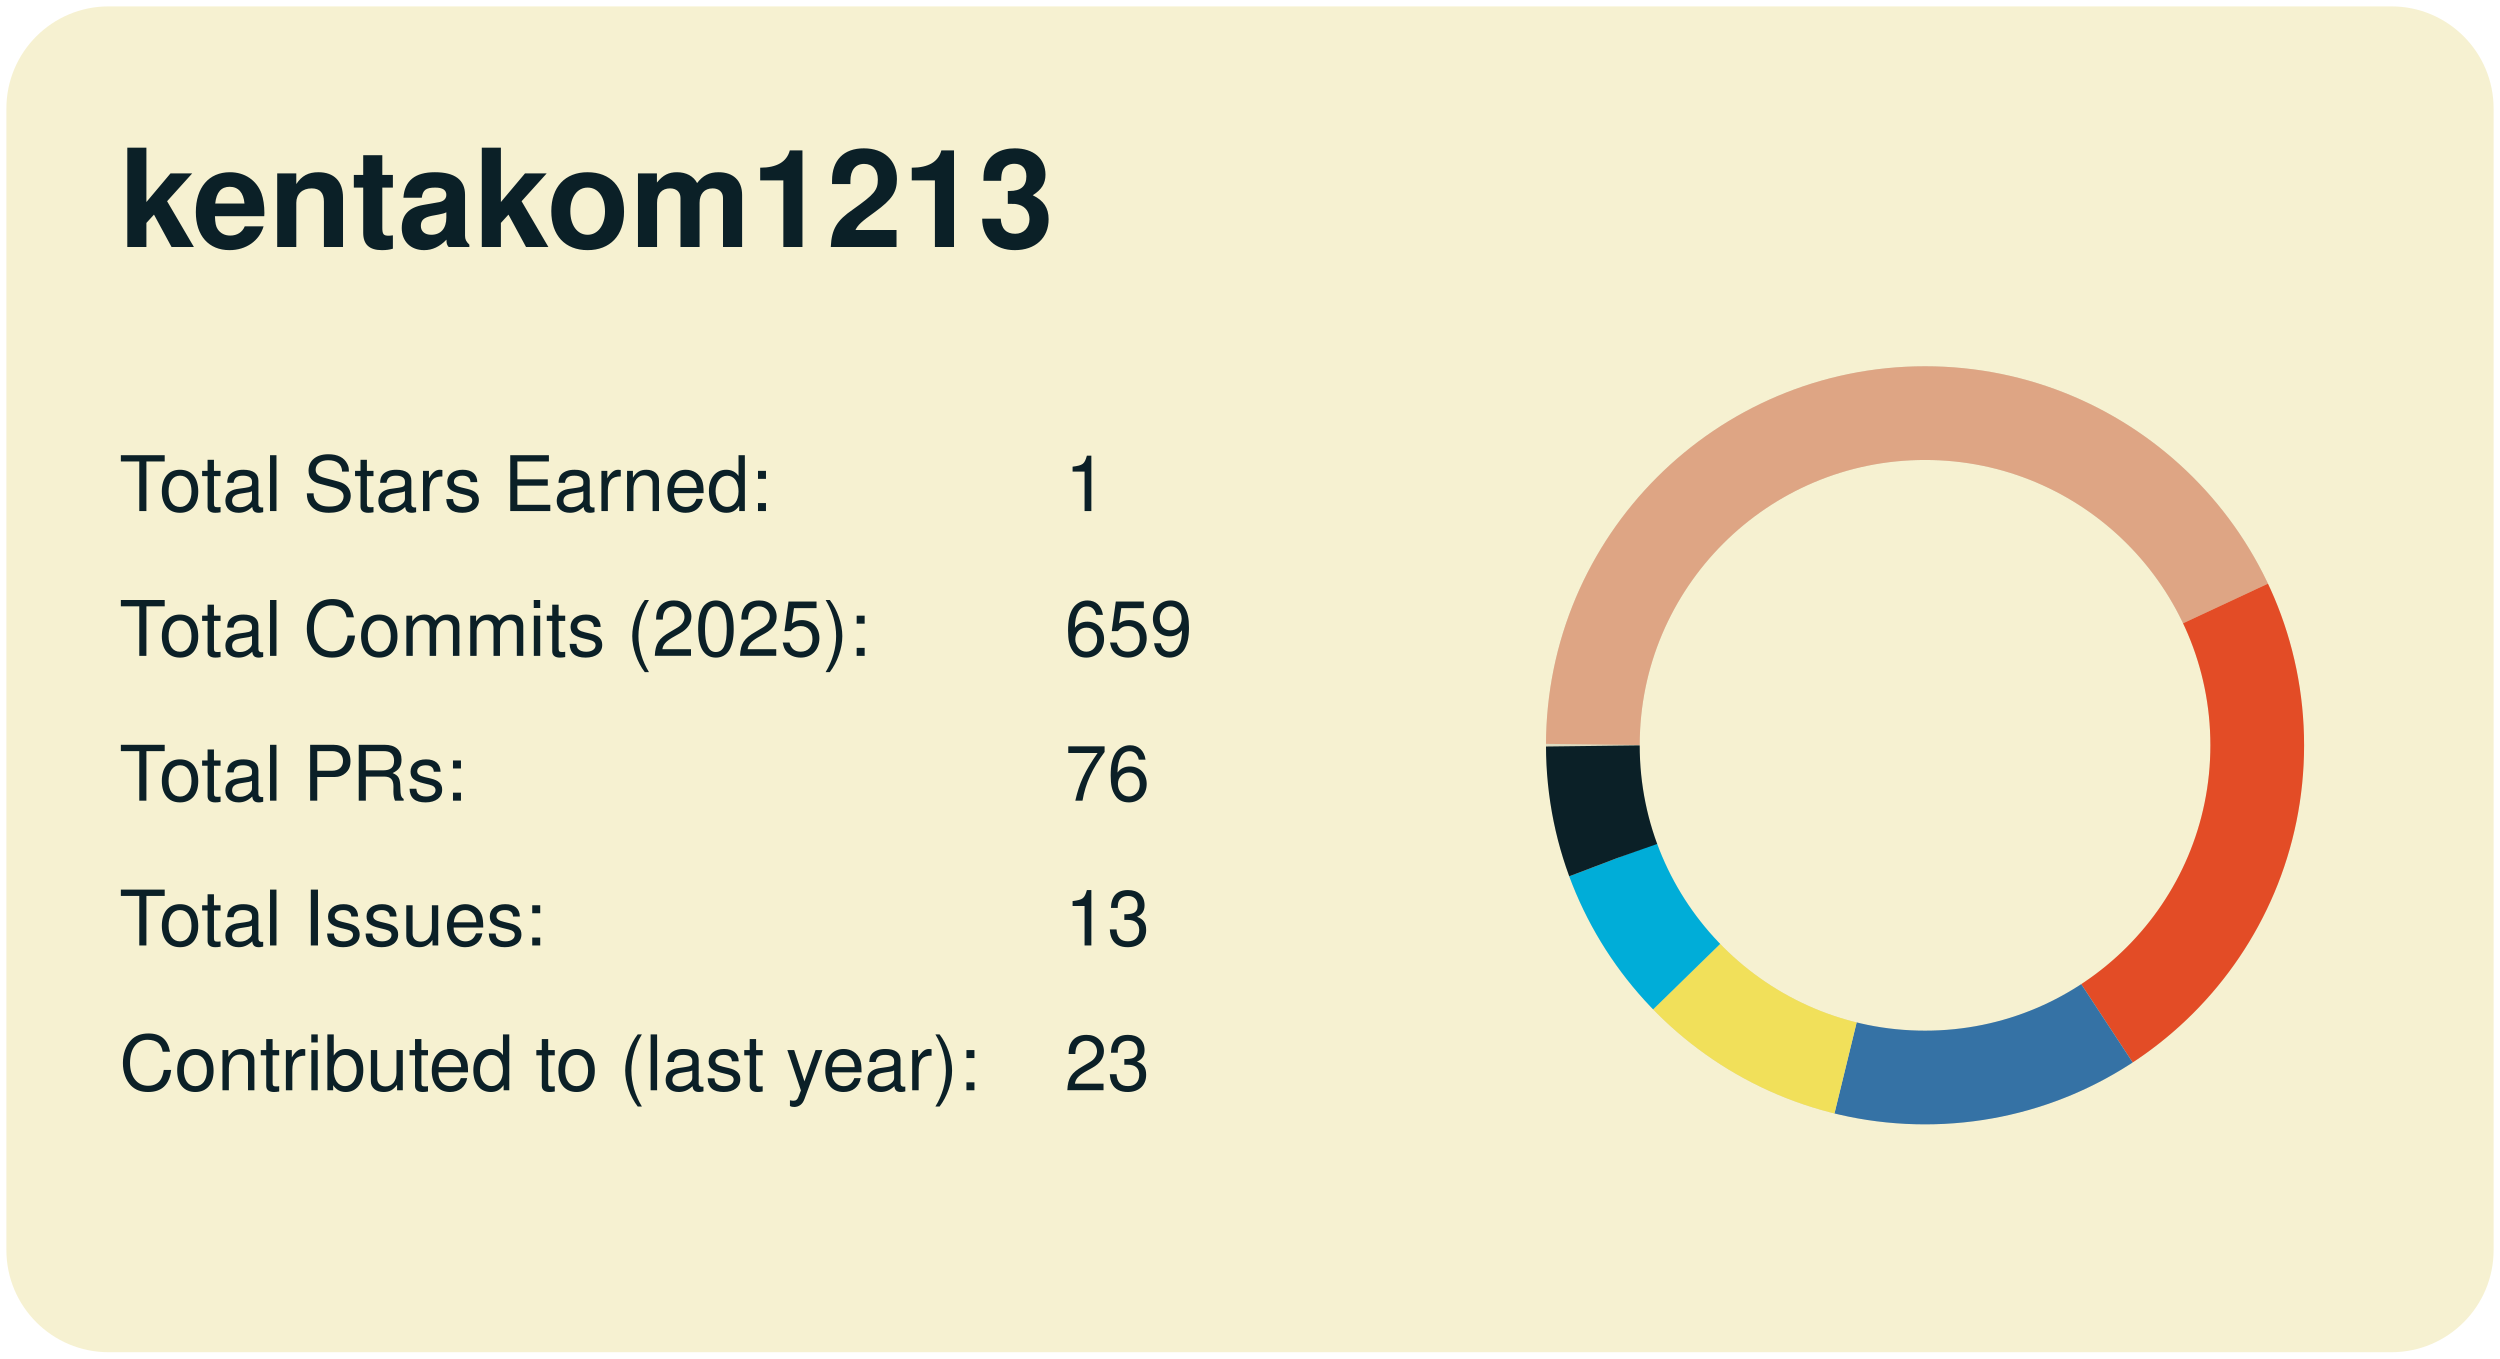
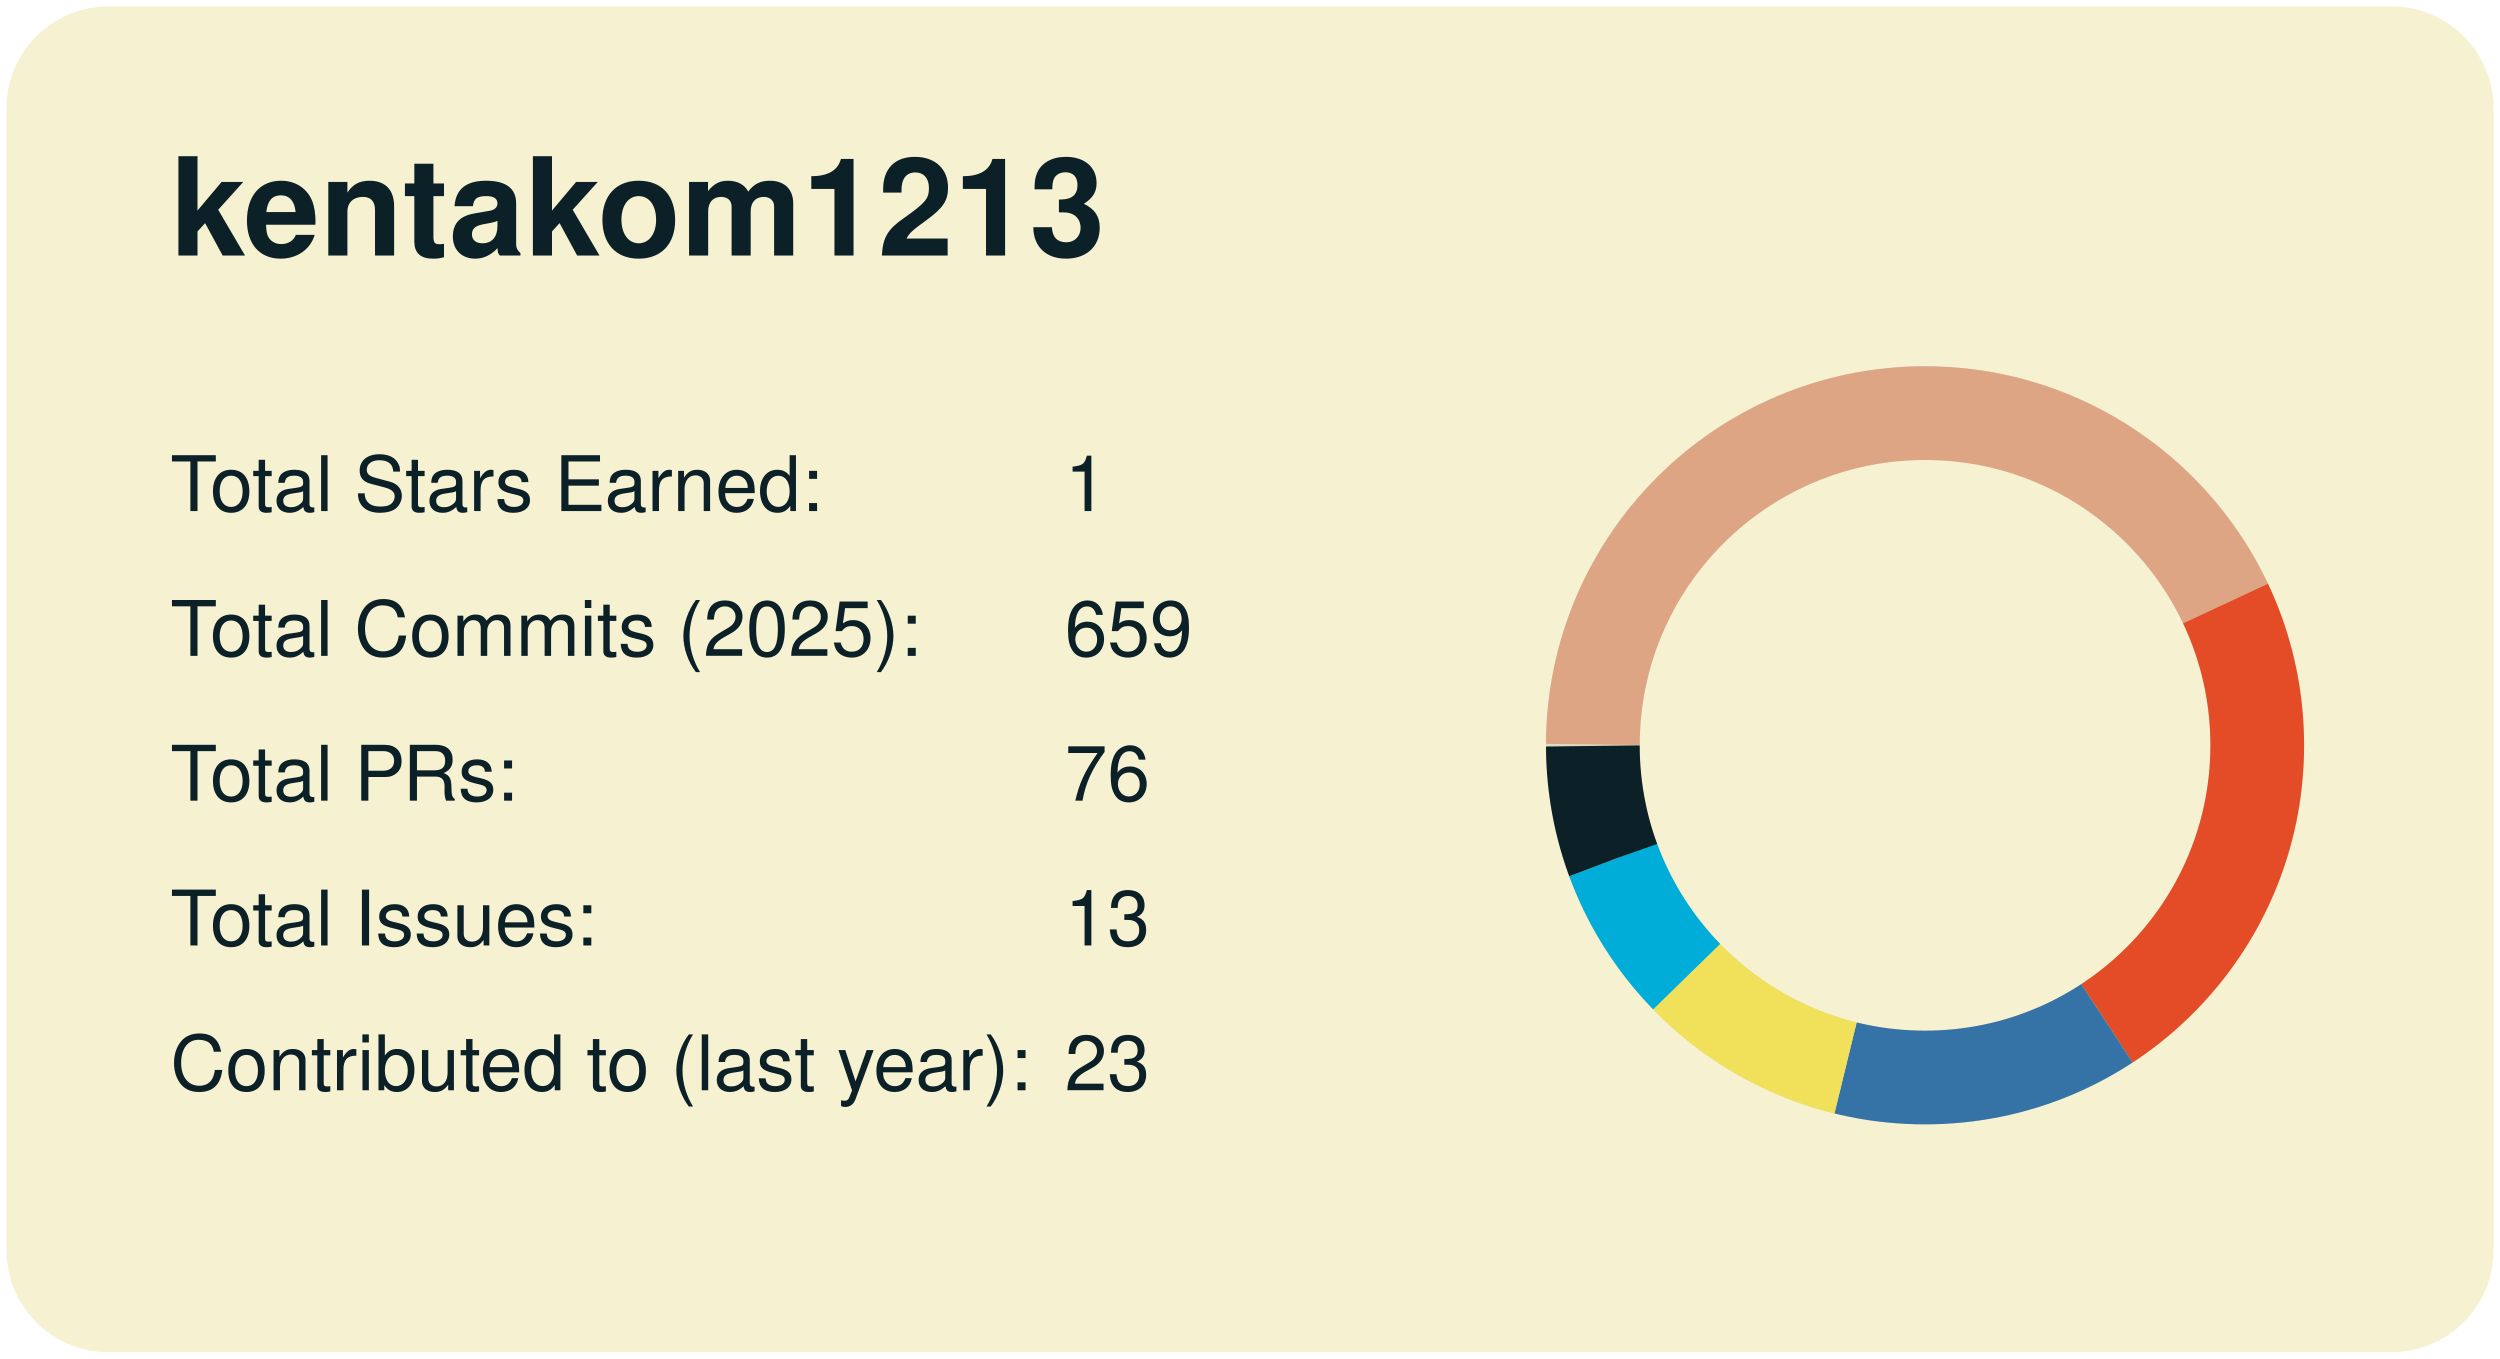
<svg xmlns="http://www.w3.org/2000/svg" width="587" height="319" viewBox="0 0 587 319" fill="none">
  <defs>
    <style>
                        
                        .font {
                                font-family: -apple-system, BlinkMacSystemFont, "Segoe UI", Helvetica, Arial, sans-serif;
                        }

                        .title {
                                font-size: 32px;
                                font-weight: 700;
                                fill: #0B2027;
                        }

                        .label {
                                font-size: 18px;
                                font-weight: 500;
                                fill: #0B2027;
                        }

                        .value {
                                font-size: 18px;
                                font-weight: 500;
                                fill: #0B2027;
                        }
                        
                </style>
  </defs>
  <rect x="1.5" y="1.5" width="584" height="316" rx="24" fill="#F6F1D1" stroke="#0B2027" stroke-width="0" />
-   <text class="font title" x="28" y="58">kentakom1213</text>
-   <text class="font label" x="28" y="120">Total Stars Earned:</text>
+   <text class="font title" x="40" y="60">kentakom1213</text>
+   <text class="font label" x="40" y="120">Total Stars Earned:</text>
  <text class="font value" x="250" y="120" fill="#DEA584">1</text>
-   <text class="font label" x="28" y="154">Total Commits (2025):</text>
+   <text class="font label" x="40" y="154">Total Commits (2025):</text>
  <text class="font value" x="250" y="154" fill="#E34C26">659</text>
-   <text class="font label" x="28" y="188">Total PRs:</text>
+   <text class="font label" x="40" y="188">Total PRs:</text>
  <text class="font value" x="250" y="188" fill="#3572A5">76</text>
-   <text class="font label" x="28" y="222">Total Issues:</text>
+   <text class="font label" x="40" y="222">Total Issues:</text>
  <text class="font value" x="250" y="222" fill="#F1E05A">13</text>
-   <text class="font label" x="28" y="256">Contributed to (last year):</text>
+   <text class="font label" x="40" y="256">Contributed to (last year):</text>
  <text class="font value" x="250" y="256" fill="#00ADD8">23</text>
  <circle cx="452" cy="175" r="78" fill="none" stroke="#0B2027" stroke-width="22" opacity="0.10" />
  <circle cx="452" cy="175" r="78" fill="none" stroke="#DEA584" stroke-width="22" stroke-linecap="butt" stroke-dasharray="210.732 279.682" stroke-dashoffset="122.603" transform="rotate(-90 452 175)" />
  <circle cx="452" cy="175" r="78" fill="none" stroke="#E34C26" stroke-width="22" stroke-linecap="butt" stroke-dasharray="111.741 378.673" stroke-dashoffset="-88.129" transform="rotate(-90 452 175)" />
  <circle cx="452" cy="175" r="78" fill="none" stroke="#3572A5" stroke-width="22" stroke-linecap="butt" stroke-dasharray="64.043 426.371" stroke-dashoffset="-199.870" transform="rotate(-90 452 175)" />
  <circle cx="452" cy="175" r="78" fill="none" stroke="#F1E05A" stroke-width="22" stroke-linecap="butt" stroke-dasharray="43.597 446.817" stroke-dashoffset="-263.913" transform="rotate(-90 452 175)" />
  <circle cx="452" cy="175" r="78" fill="none" stroke="#00ADD8" stroke-width="22" stroke-linecap="butt" stroke-dasharray="32.698 457.716" stroke-dashoffset="-307.510" transform="rotate(-90 452 175)" />
  <circle cx="452" cy="175" r="78" fill="none" stroke="#0B2027" stroke-width="22" stroke-linecap="butt" stroke-dasharray="27.248 463.166" stroke-dashoffset="-340.208" transform="rotate(-90 452 175)" />
  <circle cx="452" cy="175" r="61" fill="#F6F1D1" />
</svg>
